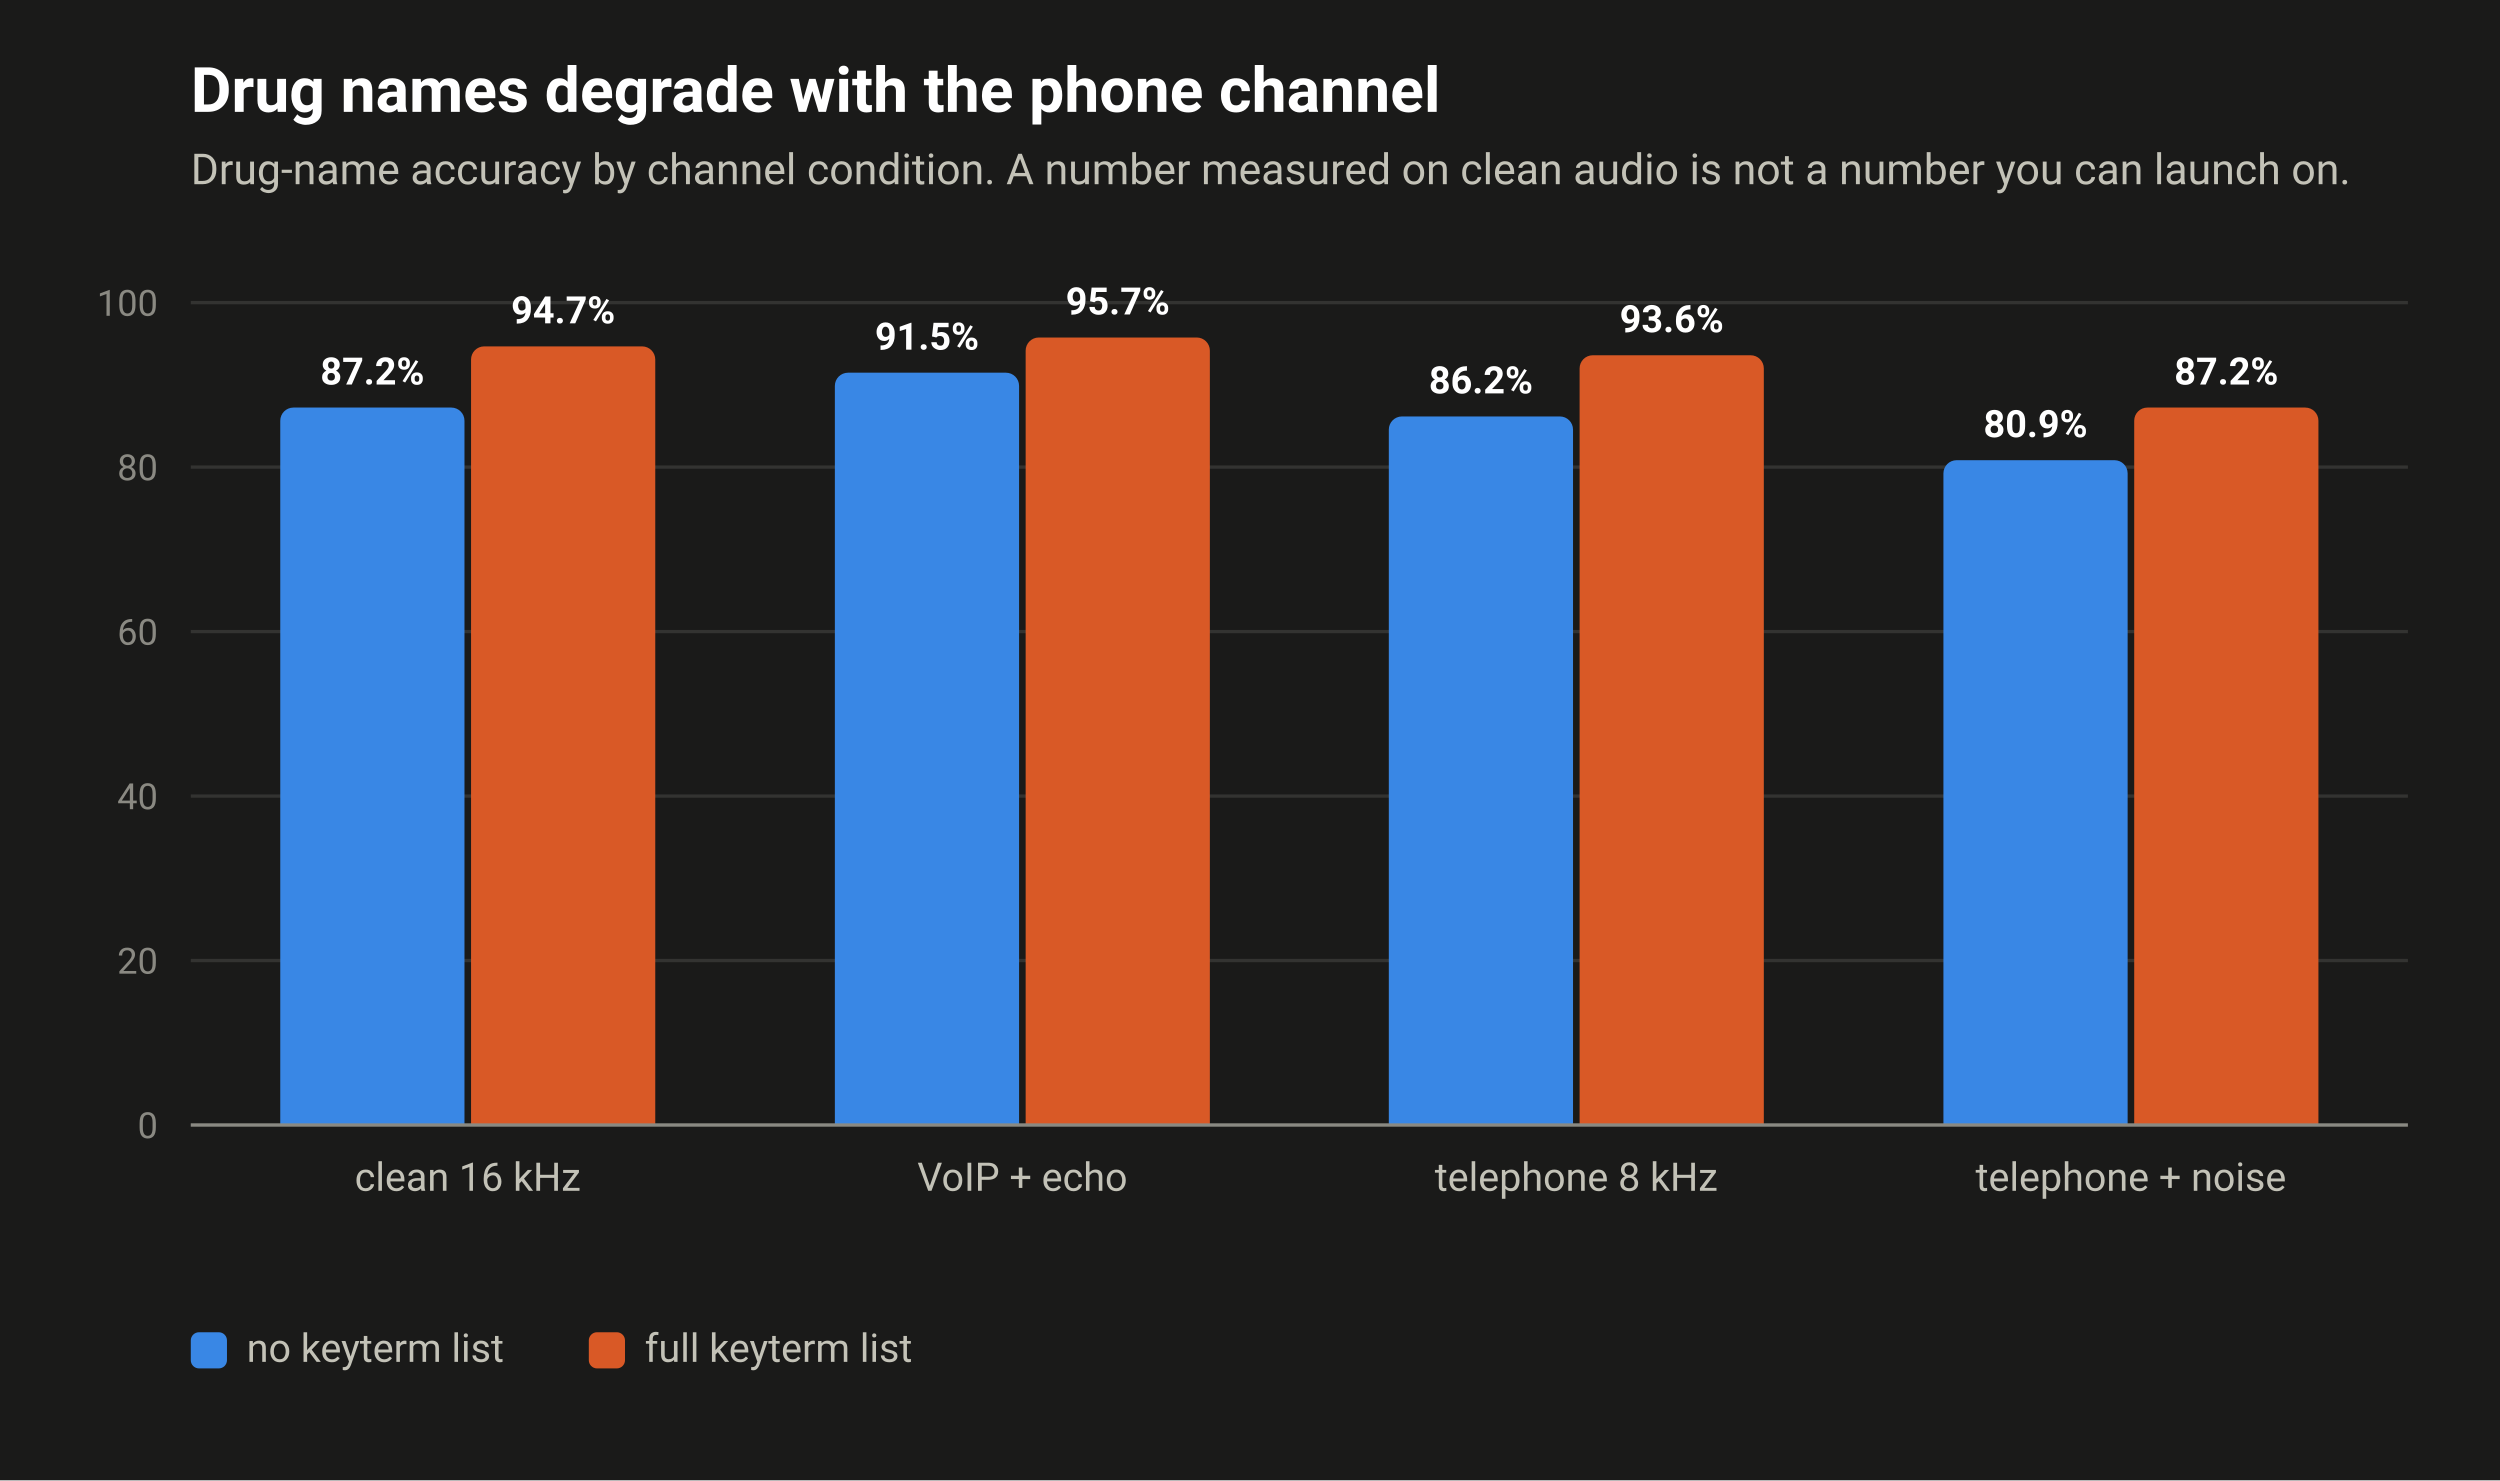
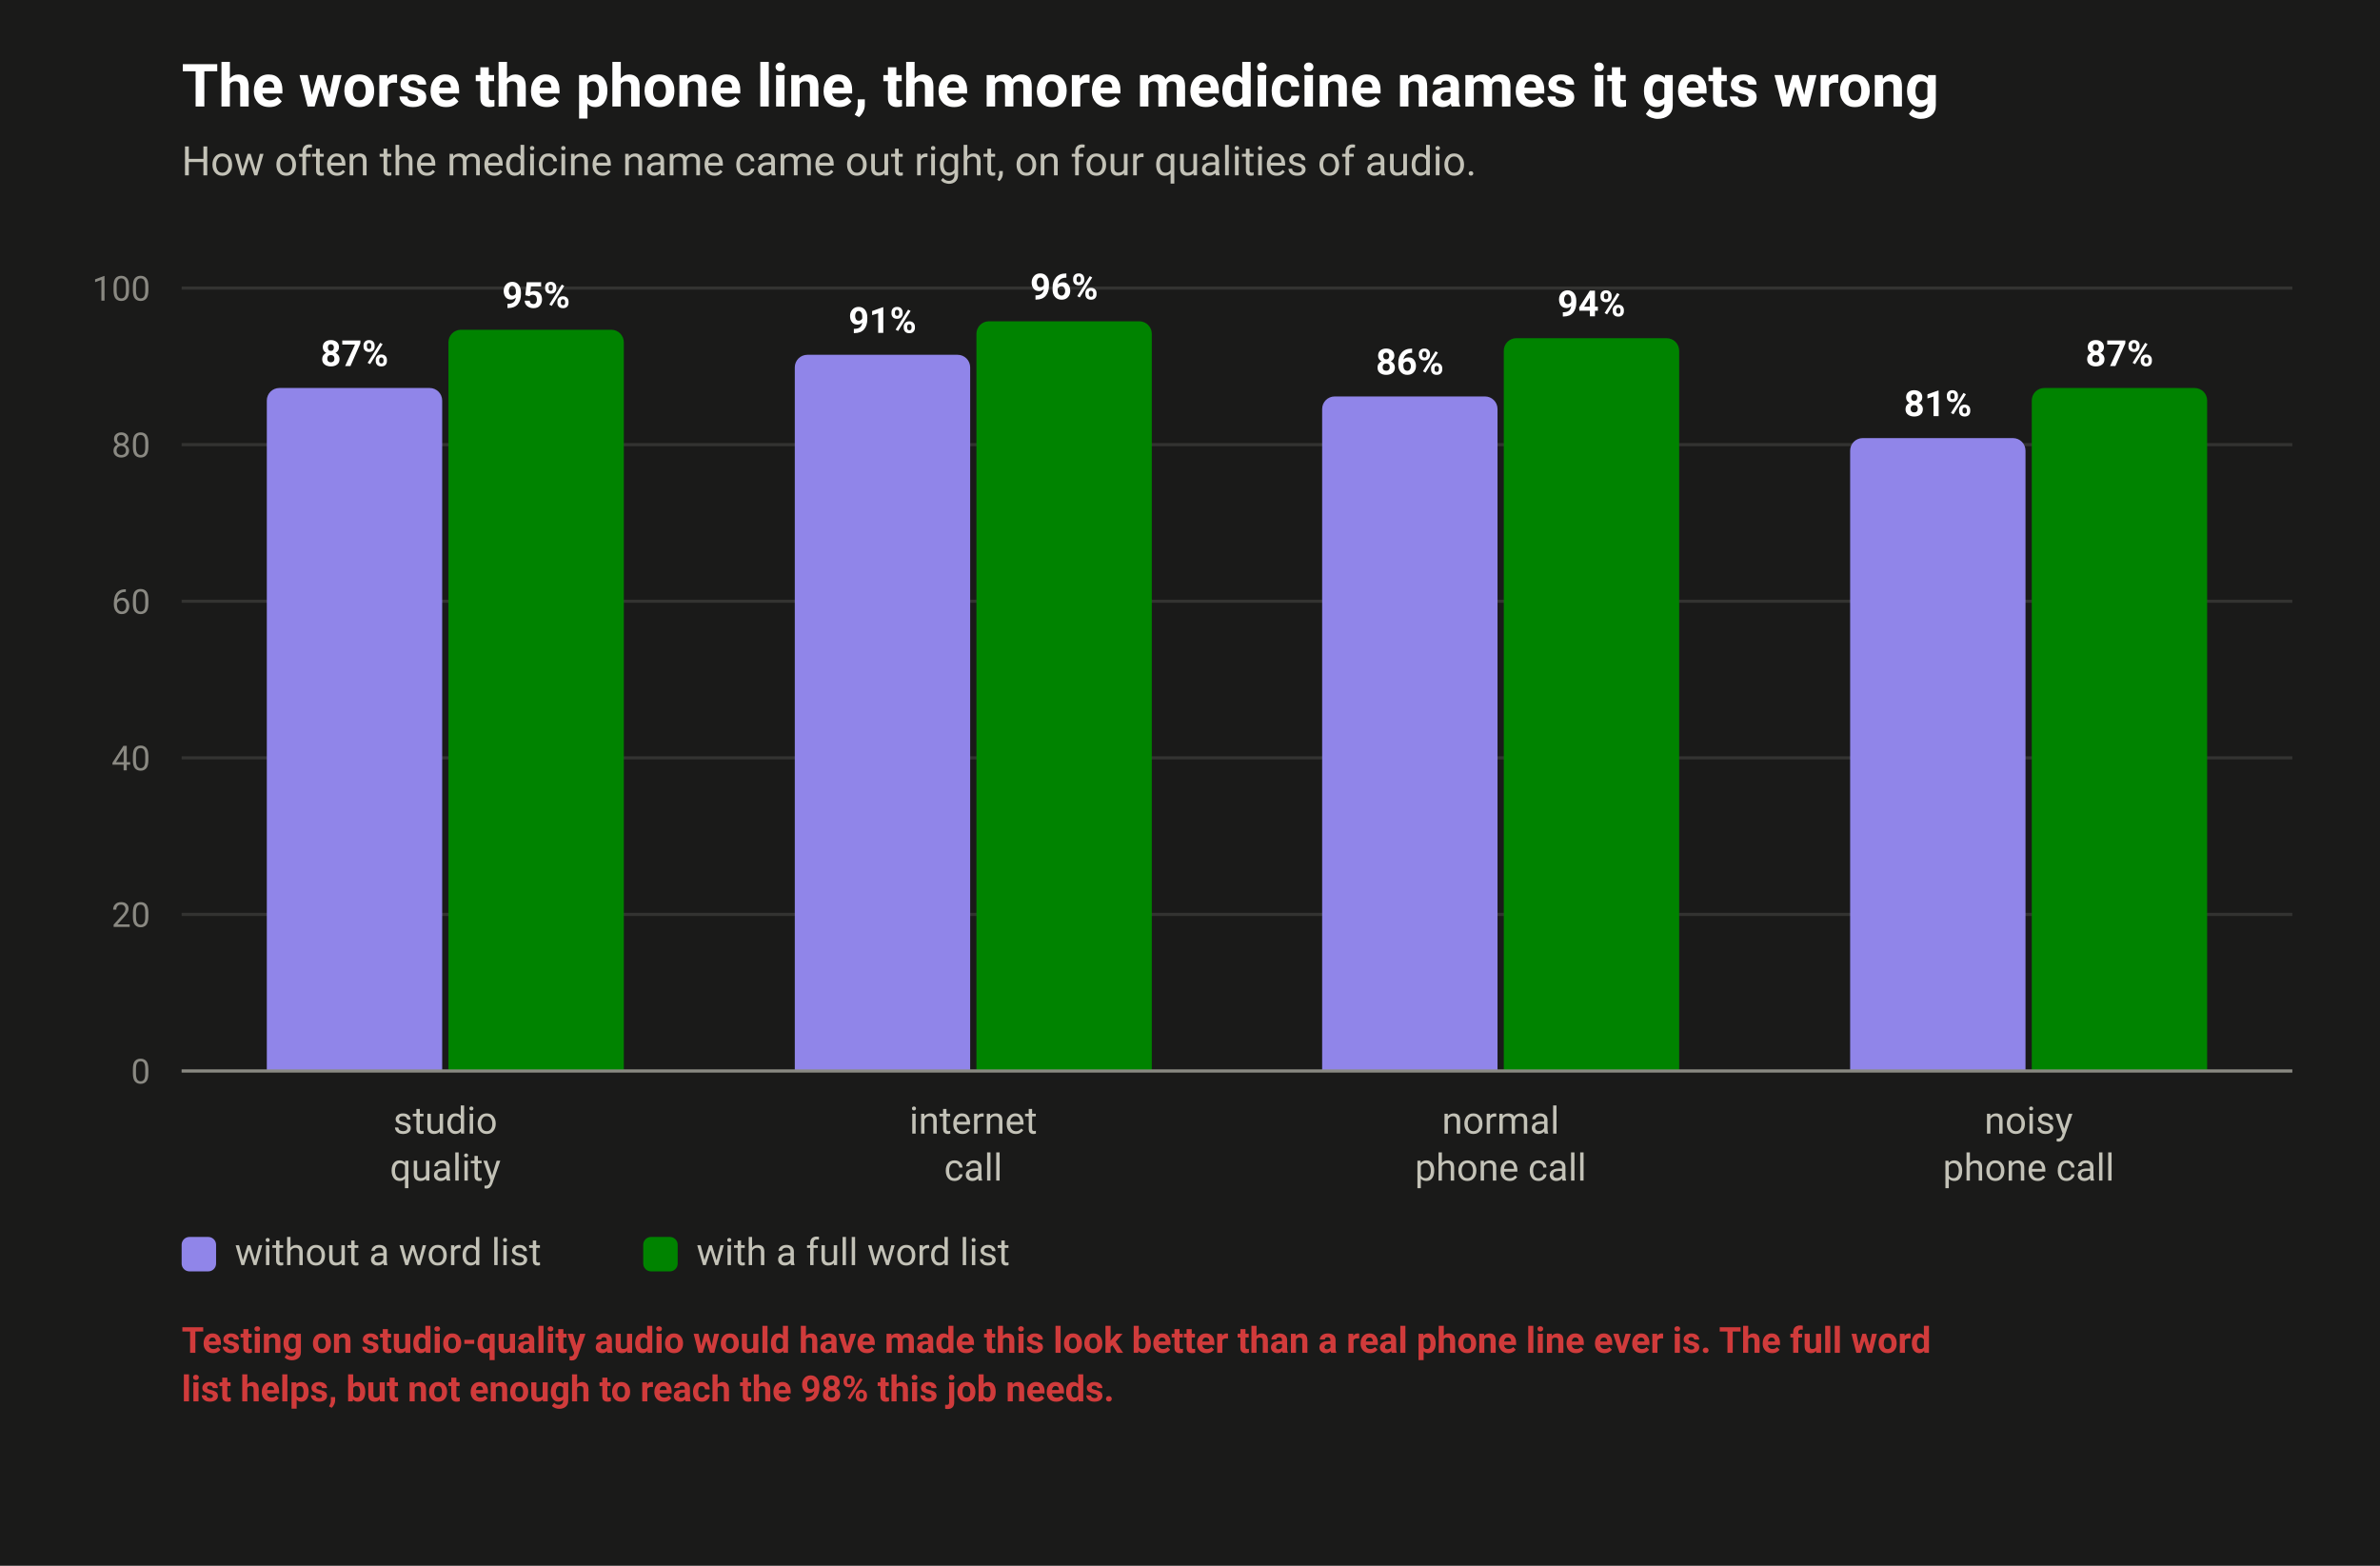
- <svg xmlns="http://www.w3.org/2000/svg" viewBox="0 0 760 450" width="760" height="450" role="img" aria-label="Drug names degrade with the phone channel. Drug-name accuracy by channel condition. A number measured on clean audio is not a number you can launch on.">
-   <rect width="760" height="450" fill="#1a1a19" />
+ <svg xmlns="http://www.w3.org/2000/svg" viewBox="0 0 760 500" width="760" height="500" role="img" aria-label="The worse the phone line, the more medicine names it gets wrong. How often the medicine name came out right, on four qualities of audio.">
+   <rect width="760" height="500" fill="#1a1a19" />
  <g font-family="-apple-system,BlinkMacSystemFont,'Segoe UI',Roboto,Helvetica,Arial,sans-serif">
-     <text x="58" y="34" font-size="19" font-weight="650" fill="#ffffff">Drug names degrade with the phone channel</text>
-     <text x="58" y="56" font-size="13" fill="#c3c2b7">Drug-name accuracy by channel condition. A number measured on clean audio is not a number you can launch on.</text>
+     <text x="58" y="34" font-size="19" font-weight="650" fill="#ffffff">The worse the phone line, the more medicine names it gets wrong</text>
+     <text x="58" y="56" font-size="13" fill="#c3c2b7">How often the medicine name came out right, on four qualities of audio.</text>
    <line x1="58" y1="342.0" x2="732" y2="342.0" stroke="#333331" stroke-width="1" />
    <text x="48" y="346.0" font-size="11" text-anchor="end" fill="#8a8982">0</text>
    <line x1="58" y1="292.0" x2="732" y2="292.0" stroke="#333331" stroke-width="1" />
    <text x="48" y="296.0" font-size="11" text-anchor="end" fill="#8a8982">20</text>
    <line x1="58" y1="242.0" x2="732" y2="242.0" stroke="#333331" stroke-width="1" />
    <text x="48" y="246.0" font-size="11" text-anchor="end" fill="#8a8982">40</text>
    <line x1="58" y1="192.0" x2="732" y2="192.0" stroke="#333331" stroke-width="1" />
    <text x="48" y="196.0" font-size="11" text-anchor="end" fill="#8a8982">60</text>
    <line x1="58" y1="142.0" x2="732" y2="142.0" stroke="#333331" stroke-width="1" />
    <text x="48" y="146.0" font-size="11" text-anchor="end" fill="#8a8982">80</text>
    <line x1="58" y1="92.0" x2="732" y2="92.0" stroke="#333331" stroke-width="1" />
    <text x="48" y="96.0" font-size="11" text-anchor="end" fill="#8a8982">100</text>
-     <path d="M85.2,342.0 V127.9 a4,4 0 0 1 4,-4 h48.0 a4,4 0 0 1 4,4 V342.0 Z" fill="#3987e5" />
-     <text x="113.2" y="116.9" font-size="11.5" font-weight="600" text-anchor="middle" fill="#ffffff">87.2%</text>
-     <path d="M143.2,342.0 V109.3 a4,4 0 0 1 4,-4 h48.0 a4,4 0 0 1 4,4 V342.0 Z" fill="#d95926" />
-     <text x="171.2" y="98.3" font-size="11.5" font-weight="600" text-anchor="middle" fill="#ffffff">94.7%</text>
-     <text x="142.2" y="362.0" font-size="12" text-anchor="middle" fill="#c3c2b7">clean 16 kHz</text>
-     <path d="M253.8,342.0 V117.3 a4,4 0 0 1 4,-4 h48.0 a4,4 0 0 1 4,4 V342.0 Z" fill="#3987e5" />
-     <text x="281.8" y="106.3" font-size="11.5" font-weight="600" text-anchor="middle" fill="#ffffff">91.5%</text>
-     <path d="M311.8,342.0 V106.6 a4,4 0 0 1 4,-4 h48.0 a4,4 0 0 1 4,4 V342.0 Z" fill="#d95926" />
-     <text x="339.8" y="95.6" font-size="11.5" font-weight="600" text-anchor="middle" fill="#ffffff">95.7%</text>
-     <text x="310.8" y="362.0" font-size="12" text-anchor="middle" fill="#c3c2b7">VoIP + echo</text>
-     <path d="M422.2,342.0 V130.6 a4,4 0 0 1 4,-4 h48.0 a4,4 0 0 1 4,4 V342.0 Z" fill="#3987e5" />
-     <text x="450.2" y="119.6" font-size="11.5" font-weight="600" text-anchor="middle" fill="#ffffff">86.2%</text>
-     <path d="M480.2,342.0 V112.0 a4,4 0 0 1 4,-4 h48.0 a4,4 0 0 1 4,4 V342.0 Z" fill="#d95926" />
-     <text x="508.2" y="101.0" font-size="11.5" font-weight="600" text-anchor="middle" fill="#ffffff">93.6%</text>
-     <text x="479.2" y="362.0" font-size="12" text-anchor="middle" fill="#c3c2b7">telephone 8 kHz</text>
-     <path d="M590.8,342.0 V143.9 a4,4 0 0 1 4,-4 h48.0 a4,4 0 0 1 4,4 V342.0 Z" fill="#3987e5" />
-     <text x="618.8" y="132.9" font-size="11.5" font-weight="600" text-anchor="middle" fill="#ffffff">80.9%</text>
-     <path d="M648.8,342.0 V127.9 a4,4 0 0 1 4,-4 h48.0 a4,4 0 0 1 4,4 V342.0 Z" fill="#d95926" />
-     <text x="676.8" y="116.9" font-size="11.5" font-weight="600" text-anchor="middle" fill="#ffffff">87.2%</text>
-     <text x="647.8" y="362.0" font-size="12" text-anchor="middle" fill="#c3c2b7">telephone + noise</text>
+     <path d="M85.2,342.0 V127.9 a4,4 0 0 1 4,-4 h48.0 a4,4 0 0 1 4,4 V342.0 Z" fill="#9085e9" />
+     <text x="113.2" y="116.9" font-size="11.5" font-weight="600" text-anchor="middle" fill="#ffffff">87%</text>
+     <path d="M143.2,342.0 V109.3 a4,4 0 0 1 4,-4 h48.0 a4,4 0 0 1 4,4 V342.0 Z" fill="#008300" />
+     <text x="171.2" y="98.3" font-size="11.5" font-weight="600" text-anchor="middle" fill="#ffffff">95%</text>
+     <text x="142.2" y="362.0" font-size="12" text-anchor="middle" fill="#c3c2b7">studio</text>
+     <text x="142.2" y="377.0" font-size="12" text-anchor="middle" fill="#c3c2b7">quality</text>
+     <path d="M253.8,342.0 V117.3 a4,4 0 0 1 4,-4 h48.0 a4,4 0 0 1 4,4 V342.0 Z" fill="#9085e9" />
+     <text x="281.8" y="106.3" font-size="11.5" font-weight="600" text-anchor="middle" fill="#ffffff">91%</text>
+     <path d="M311.8,342.0 V106.6 a4,4 0 0 1 4,-4 h48.0 a4,4 0 0 1 4,4 V342.0 Z" fill="#008300" />
+     <text x="339.8" y="95.6" font-size="11.5" font-weight="600" text-anchor="middle" fill="#ffffff">96%</text>
+     <text x="310.8" y="362.0" font-size="12" text-anchor="middle" fill="#c3c2b7">internet</text>
+     <text x="310.8" y="377.0" font-size="12" text-anchor="middle" fill="#c3c2b7">call</text>
+     <path d="M422.2,342.0 V130.6 a4,4 0 0 1 4,-4 h48.0 a4,4 0 0 1 4,4 V342.0 Z" fill="#9085e9" />
+     <text x="450.2" y="119.6" font-size="11.5" font-weight="600" text-anchor="middle" fill="#ffffff">86%</text>
+     <path d="M480.2,342.0 V112.0 a4,4 0 0 1 4,-4 h48.0 a4,4 0 0 1 4,4 V342.0 Z" fill="#008300" />
+     <text x="508.2" y="101.0" font-size="11.5" font-weight="600" text-anchor="middle" fill="#ffffff">94%</text>
+     <text x="479.2" y="362.0" font-size="12" text-anchor="middle" fill="#c3c2b7">normal</text>
+     <text x="479.2" y="377.0" font-size="12" text-anchor="middle" fill="#c3c2b7">phone call</text>
+     <path d="M590.8,342.0 V143.9 a4,4 0 0 1 4,-4 h48.0 a4,4 0 0 1 4,4 V342.0 Z" fill="#9085e9" />
+     <text x="618.8" y="132.9" font-size="11.5" font-weight="600" text-anchor="middle" fill="#ffffff">81%</text>
+     <path d="M648.8,342.0 V127.9 a4,4 0 0 1 4,-4 h48.0 a4,4 0 0 1 4,4 V342.0 Z" fill="#008300" />
+     <text x="676.8" y="116.9" font-size="11.5" font-weight="600" text-anchor="middle" fill="#ffffff">87%</text>
+     <text x="647.8" y="362.0" font-size="12" text-anchor="middle" fill="#c3c2b7">noisy</text>
+     <text x="647.8" y="377.0" font-size="12" text-anchor="middle" fill="#c3c2b7">phone call</text>
    <line x1="58" y1="342" x2="732" y2="342" stroke="#8a8982" stroke-width="1" />
-     <rect x="58" y="405" width="11" height="11" rx="2.5" fill="#3987e5" />
-     <text x="75" y="414" font-size="12" fill="#c3c2b7">no keyterm list</text>
-     <rect x="179.0" y="405" width="11" height="11" rx="2.5" fill="#d95926" />
-     <text x="196.0" y="414" font-size="12" fill="#c3c2b7">full keyterm list</text>
+     <rect x="58" y="395" width="11" height="11" rx="2.5" fill="#9085e9" />
+     <text x="75" y="404" font-size="12" fill="#c3c2b7">without a word list</text>
+     <rect x="205.4" y="395" width="11" height="11" rx="2.5" fill="#008300" />
+     <text x="222.4" y="404" font-size="12" fill="#c3c2b7">with a full word list</text>
+     <text x="58" y="432.0" font-size="11.5" fill="#d03b3b" font-weight="600">Testing on studio-quality audio would have made this look better than a real phone line ever is. The full word</text>
+     <text x="58" y="447.5" font-size="11.5" fill="#d03b3b" font-weight="600">list helps, but not enough to reach the 98% this job needs.</text>
  </g>
</svg>
